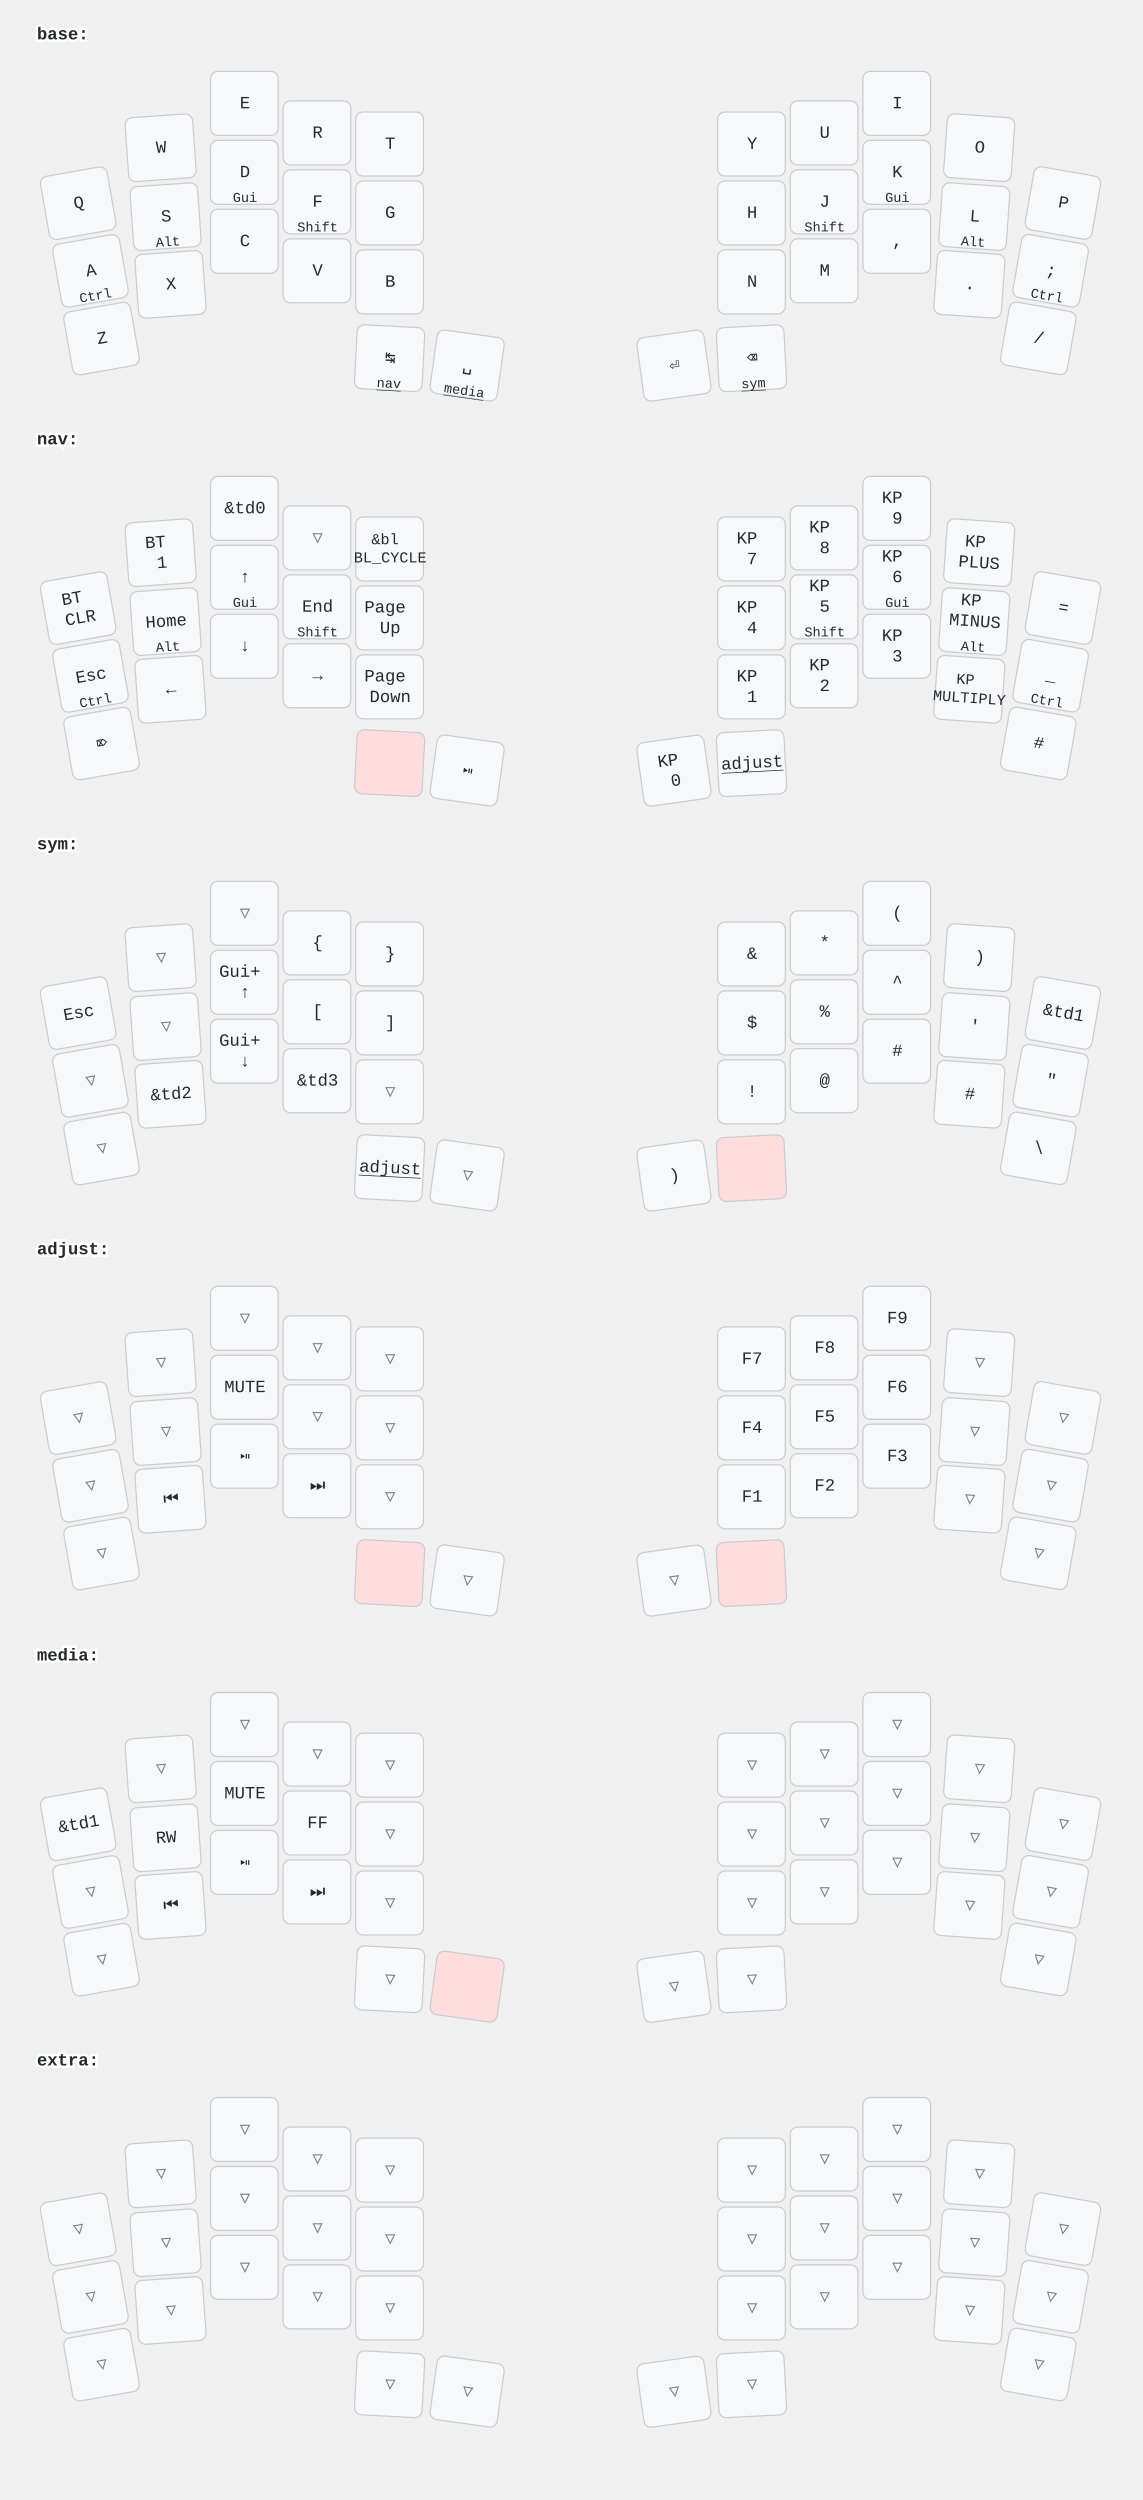
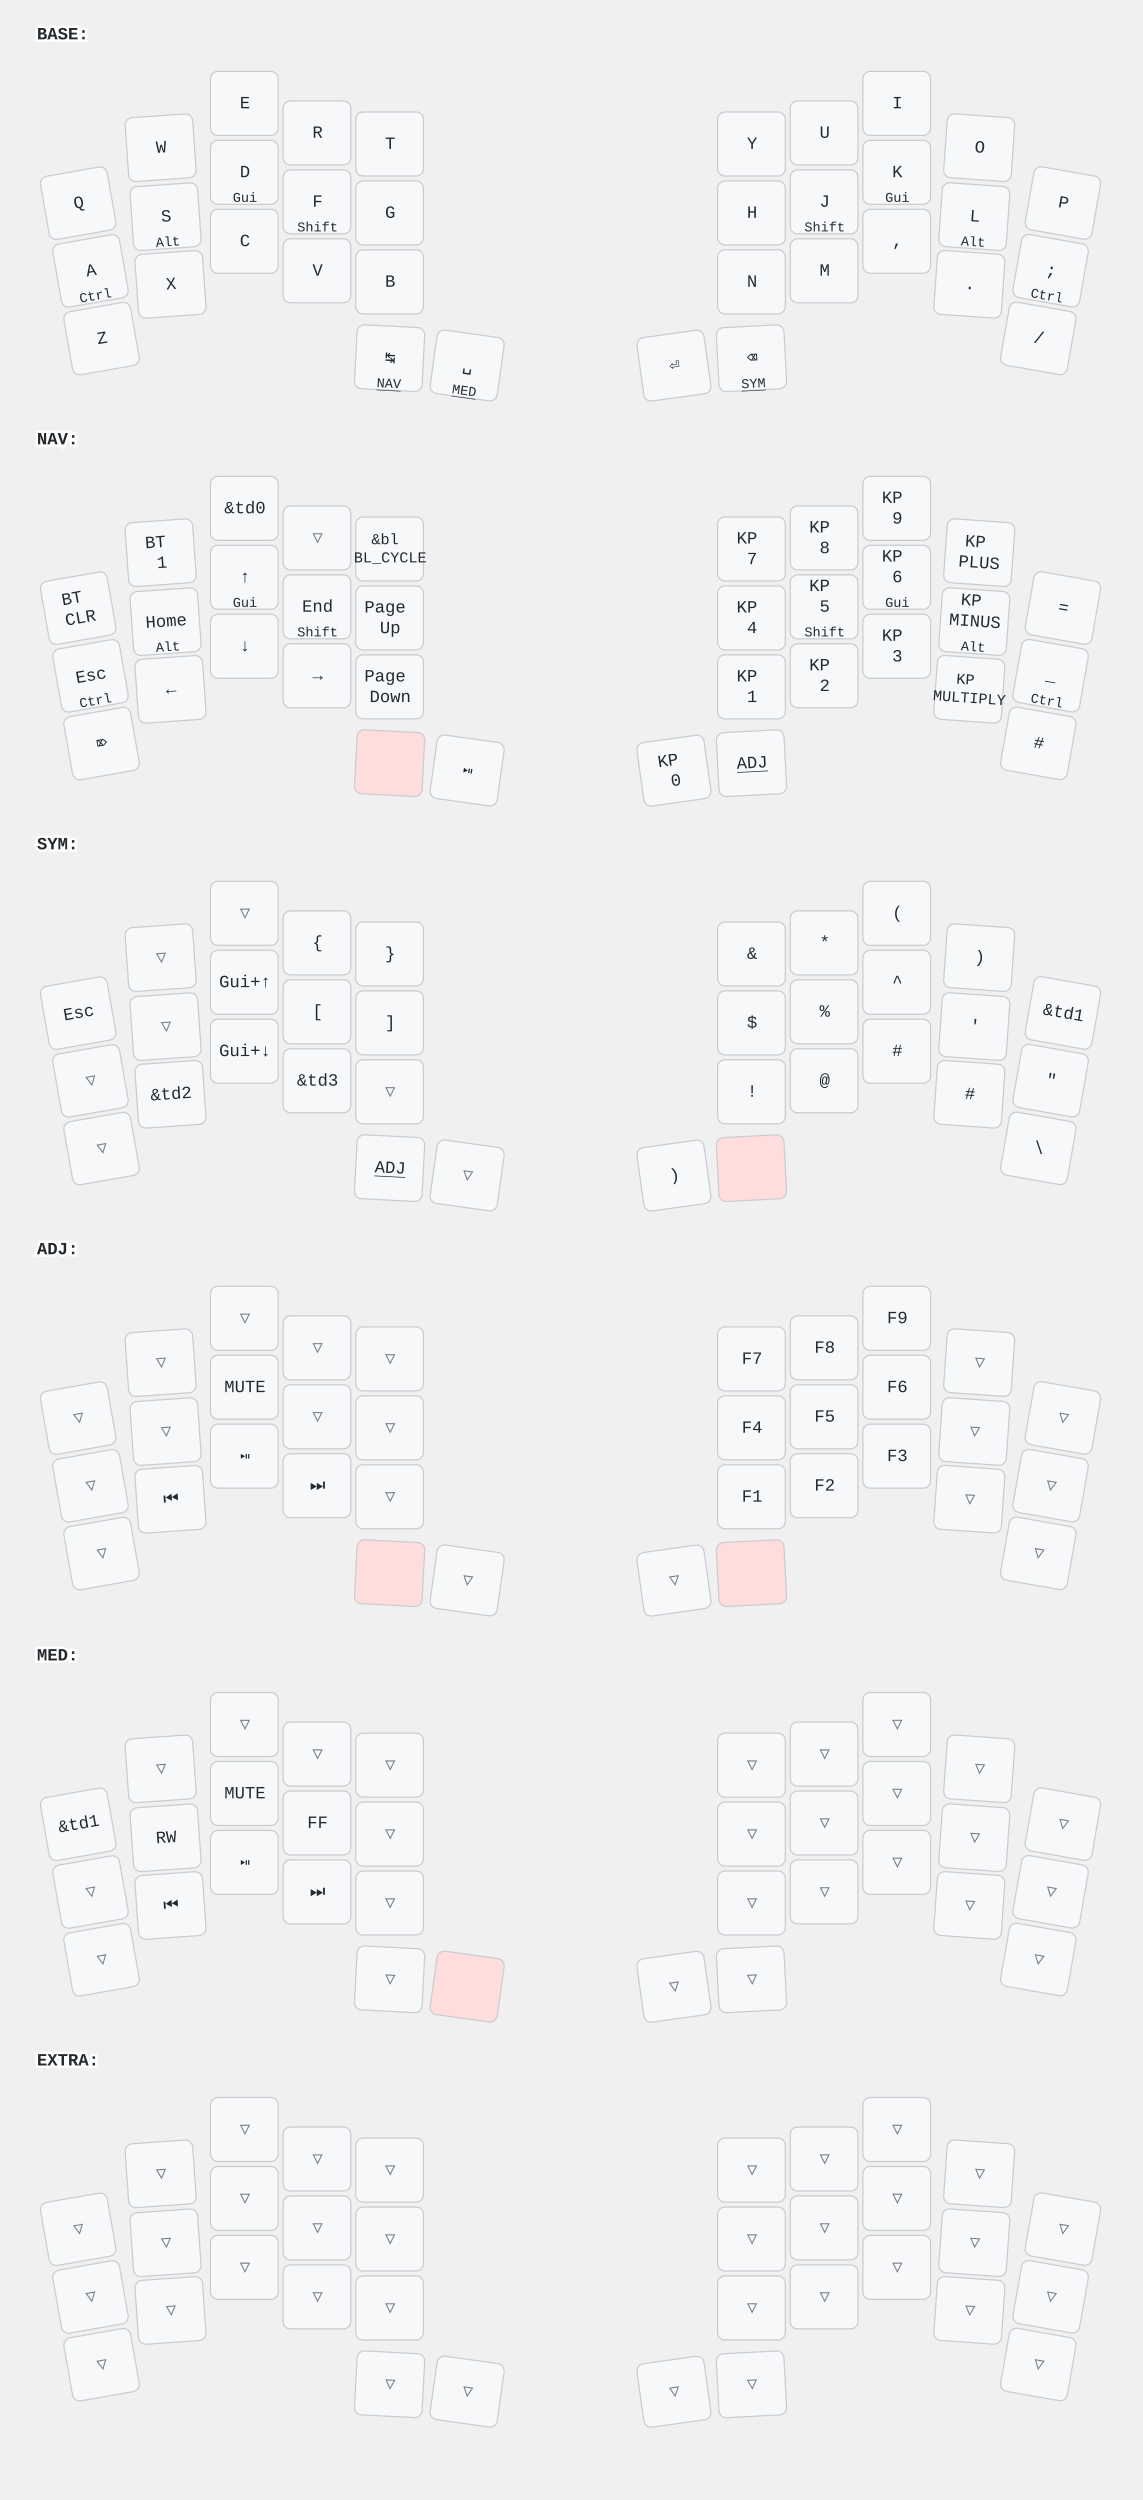
<svg xmlns="http://www.w3.org/2000/svg" width="928" height="2031" viewBox="0 0 928 2031" class="keymap">
  <style>/* inherit to force styles through use tags */
svg path {
    fill: inherit;
}

/* font and background color specifications */
svg.keymap {
    font-family: SFMono-Regular,Consolas,Liberation Mono,Menlo,monospace;
    font-size: 14px;
    font-kerning: normal;
    text-rendering: optimizeLegibility;
    fill: #24292e;
}

/* default key styling */
rect.key {
    fill: #f6f8fa;
}

rect.key, rect.combo {
    stroke: #c9cccf;
    stroke-width: 1;
}

/* default key side styling, only used is draw_key_sides is set */
rect.side {
    filter: brightness(90%);
}

/* color accent for combo boxes */
rect.combo, rect.combo-separate {
    fill: #cdf;
}

/* color accent for held keys */
rect.held, rect.combo.held {
    fill: #fdd;
}

/* color accent for ghost (optional) keys */
rect.ghost, rect.combo.ghost {
    stroke-dasharray: 4, 4;
    stroke-width: 2;
}

text {
    text-anchor: middle;
    dominant-baseline: middle;
}

/* styling for layer labels */
text.label {
    font-weight: bold;
    text-anchor: start;
    stroke: white;
    stroke-width: 4;
    paint-order: stroke;
}

/* styling for optional footer */
text.footer {
    text-anchor: end;
    dominant-baseline: auto;
    stroke: white;
    stroke-width: 4;
    paint-order: stroke;
}

- /* styling for combo tap, and key hold/shifted label text */
- text.combo, text.hold, text.shifted {
+ /* styling for combo tap, and key non-tap label text */
+ text.combo, text.hold, text.shifted, text.left, text.right {
    font-size: 11px;
}

text.hold {
    text-anchor: middle;
    dominant-baseline: auto;
}

text.shifted {
    text-anchor: middle;
    dominant-baseline: hanging;
}

+ text.left {
+     text-anchor: start;
+ }
+ 
+ text.right {
+     text-anchor: end;
+ }
+ 
text.layer-activator {
    text-decoration: underline;
}

/* styling for hold/shifted label text in combo box */
- text.combo.hold, text.combo.shifted {
+ text.combo.hold, text.combo.shifted, text.combo.left, text.combo.right {
    font-size: 8px;
}

/* lighter symbol for transparent keys */
text.trans {
    fill: #7b7e81;
}

/* styling for combo dendrons */
path.combo {
    stroke-width: 1;
    stroke: gray;
    fill: none;
}

/* Start Tabler Icons Cleanup */
/* cannot use height/width with glyphs */
.icon-tabler &gt; path {
    fill: inherit;
    stroke: inherit;
    stroke-width: 2;
}
/* hide tabler's default box */
.icon-tabler &gt; path[stroke="none"][fill="none"] {
    visibility: hidden;
}
/* End Tabler Icons Cleanup */
</style>
-   <g transform="translate(30, 0)" class="layer-base">
-     <text x="0" y="28" class="label" id="base">base:</text>
+   <g transform="translate(30, 0)" class="layer-BASE">
+     <text x="0" y="28" class="label" id="BASE">BASE:</text>
    <g transform="translate(0, 56)">
      <g transform="translate(34, 109) rotate(-10.0)" class="key keypos-0">
        <rect rx="6" ry="6" x="-28" y="-26" width="55" height="52" class="key" />
        <text x="0" y="0" class="key tap">Q</text>
      </g>
      <g transform="translate(101, 64) rotate(-4.0)" class="key keypos-1">
        <rect rx="6" ry="6" x="-28" y="-26" width="55" height="52" class="key" />
        <text x="0" y="0" class="key tap">W</text>
      </g>
      <g transform="translate(169, 28)" class="key keypos-2">
        <rect rx="6" ry="6" x="-28" y="-26" width="55" height="52" class="key" />
        <text x="0" y="0" class="key tap">E</text>
      </g>
      <g transform="translate(228, 52)" class="key keypos-3">
        <rect rx="6" ry="6" x="-28" y="-26" width="55" height="52" class="key" />
        <text x="0" y="0" class="key tap">R</text>
      </g>
      <g transform="translate(287, 61)" class="key keypos-4">
        <rect rx="6" ry="6" x="-28" y="-26" width="55" height="52" class="key" />
        <text x="0" y="0" class="key tap">T</text>
      </g>
      <g transform="translate(581, 61)" class="key keypos-5">
        <rect rx="6" ry="6" x="-28" y="-26" width="55" height="52" class="key" />
        <text x="0" y="0" class="key tap">Y</text>
      </g>
      <g transform="translate(640, 52)" class="key keypos-6">
        <rect rx="6" ry="6" x="-28" y="-26" width="55" height="52" class="key" />
        <text x="0" y="0" class="key tap">U</text>
      </g>
      <g transform="translate(699, 28)" class="key keypos-7">
        <rect rx="6" ry="6" x="-28" y="-26" width="55" height="52" class="key" />
        <text x="0" y="0" class="key tap">I</text>
      </g>
      <g transform="translate(766, 64) rotate(4.0)" class="key keypos-8">
        <rect rx="6" ry="6" x="-28" y="-26" width="55" height="52" class="key" />
        <text x="0" y="0" class="key tap">O</text>
      </g>
      <g transform="translate(834, 109) rotate(10.0)" class="key keypos-9">
        <rect rx="6" ry="6" x="-28" y="-26" width="55" height="52" class="key" />
        <text x="0" y="0" class="key tap">P</text>
      </g>
      <g transform="translate(44, 164) rotate(-10.0)" class="key keypos-10">
        <rect rx="6" ry="6" x="-28" y="-26" width="55" height="52" class="key" />
        <text x="0" y="0" class="key tap">A</text>
        <text x="0" y="24" class="key hold">Ctrl</text>
      </g>
      <g transform="translate(105, 120) rotate(-4.0)" class="key keypos-11">
        <rect rx="6" ry="6" x="-28" y="-26" width="55" height="52" class="key" />
        <text x="0" y="0" class="key tap">S</text>
        <text x="0" y="24" class="key hold">Alt</text>
      </g>
      <g transform="translate(169, 84)" class="key keypos-12">
        <rect rx="6" ry="6" x="-28" y="-26" width="55" height="52" class="key" />
        <text x="0" y="0" class="key tap">D</text>
        <text x="0" y="24" class="key hold">Gui</text>
      </g>
      <g transform="translate(228, 108)" class="key keypos-13">
        <rect rx="6" ry="6" x="-28" y="-26" width="55" height="52" class="key" />
        <text x="0" y="0" class="key tap">F</text>
        <text x="0" y="24" class="key hold">Shift</text>
      </g>
      <g transform="translate(287, 117)" class="key keypos-14">
        <rect rx="6" ry="6" x="-28" y="-26" width="55" height="52" class="key" />
        <text x="0" y="0" class="key tap">G</text>
      </g>
      <g transform="translate(581, 117)" class="key keypos-15">
        <rect rx="6" ry="6" x="-28" y="-26" width="55" height="52" class="key" />
        <text x="0" y="0" class="key tap">H</text>
      </g>
      <g transform="translate(640, 108)" class="key keypos-16">
        <rect rx="6" ry="6" x="-28" y="-26" width="55" height="52" class="key" />
        <text x="0" y="0" class="key tap">J</text>
        <text x="0" y="24" class="key hold">Shift</text>
      </g>
      <g transform="translate(699, 84)" class="key keypos-17">
        <rect rx="6" ry="6" x="-28" y="-26" width="55" height="52" class="key" />
        <text x="0" y="0" class="key tap">K</text>
        <text x="0" y="24" class="key hold">Gui</text>
      </g>
      <g transform="translate(762, 120) rotate(4.0)" class="key keypos-18">
        <rect rx="6" ry="6" x="-28" y="-26" width="55" height="52" class="key" />
        <text x="0" y="0" class="key tap">L</text>
        <text x="0" y="24" class="key hold">Alt</text>
      </g>
      <g transform="translate(824, 164) rotate(10.0)" class="key keypos-19">
        <rect rx="6" ry="6" x="-28" y="-26" width="55" height="52" class="key" />
        <text x="0" y="0" class="key tap">;</text>
        <text x="0" y="24" class="key hold">Ctrl</text>
      </g>
      <g transform="translate(53, 219) rotate(-10.0)" class="key keypos-20">
        <rect rx="6" ry="6" x="-28" y="-26" width="55" height="52" class="key" />
        <text x="0" y="0" class="key tap">Z</text>
      </g>
      <g transform="translate(109, 175) rotate(-4.0)" class="key keypos-21">
        <rect rx="6" ry="6" x="-28" y="-26" width="55" height="52" class="key" />
        <text x="0" y="0" class="key tap">X</text>
      </g>
      <g transform="translate(169, 140)" class="key keypos-22">
        <rect rx="6" ry="6" x="-28" y="-26" width="55" height="52" class="key" />
        <text x="0" y="0" class="key tap">C</text>
      </g>
      <g transform="translate(228, 164)" class="key keypos-23">
        <rect rx="6" ry="6" x="-28" y="-26" width="55" height="52" class="key" />
        <text x="0" y="0" class="key tap">V</text>
      </g>
      <g transform="translate(287, 173)" class="key keypos-24">
        <rect rx="6" ry="6" x="-28" y="-26" width="55" height="52" class="key" />
        <text x="0" y="0" class="key tap">B</text>
      </g>
      <g transform="translate(581, 173)" class="key keypos-25">
        <rect rx="6" ry="6" x="-28" y="-26" width="55" height="52" class="key" />
        <text x="0" y="0" class="key tap">N</text>
      </g>
      <g transform="translate(640, 164)" class="key keypos-26">
        <rect rx="6" ry="6" x="-28" y="-26" width="55" height="52" class="key" />
        <text x="0" y="0" class="key tap">M</text>
      </g>
      <g transform="translate(699, 140)" class="key keypos-27">
        <rect rx="6" ry="6" x="-28" y="-26" width="55" height="52" class="key" />
        <text x="0" y="0" class="key tap">,</text>
      </g>
      <g transform="translate(758, 175) rotate(4.0)" class="key keypos-28">
        <rect rx="6" ry="6" x="-28" y="-26" width="55" height="52" class="key" />
        <text x="0" y="0" class="key tap">.</text>
      </g>
      <g transform="translate(814, 219) rotate(10.0)" class="key keypos-29">
        <rect rx="6" ry="6" x="-28" y="-26" width="55" height="52" class="key" />
        <text x="0" y="0" class="key tap">/</text>
      </g>
      <g transform="translate(287, 235) rotate(3.0)" class="key keypos-30">
        <rect rx="6" ry="6" x="-28" y="-26" width="55" height="52" class="key" />
        <text x="0" y="0" class="key tap">↹</text>
-         <a href="#nav">
-           <text x="0" y="24" class="key hold layer-activator">nav</text>
+         <a href="#NAV">
+           <text x="0" y="24" class="key hold layer-activator">NAV</text>
        </a>
      </g>
      <g transform="translate(350, 241) rotate(8.0)" class="key keypos-31">
        <rect rx="6" ry="6" x="-28" y="-26" width="55" height="52" class="key" />
        <text x="0" y="0" class="key tap">␣</text>
-         <a href="#media">
-           <text x="0" y="24" class="key hold layer-activator">media</text>
+         <a href="#MED">
+           <text x="0" y="24" class="key hold layer-activator">MED</text>
        </a>
      </g>
      <g transform="translate(518, 241) rotate(-8.0)" class="key keypos-32">
        <rect rx="6" ry="6" x="-28" y="-26" width="55" height="52" class="key" />
        <text x="0" y="0" class="key tap">⏎</text>
      </g>
      <g transform="translate(581, 235) rotate(-3.0)" class="key keypos-33">
        <rect rx="6" ry="6" x="-28" y="-26" width="55" height="52" class="key" />
        <text x="0" y="0" class="key tap">⌫</text>
-         <a href="#sym">
-           <text x="0" y="24" class="key hold layer-activator">sym</text>
+         <a href="#SYM">
+           <text x="0" y="24" class="key hold layer-activator">SYM</text>
        </a>
      </g>
    </g>
  </g>
-   <g transform="translate(30, 329)" class="layer-nav">
-     <text x="0" y="28" class="label" id="nav">nav:</text>
+   <g transform="translate(30, 329)" class="layer-NAV">
+     <text x="0" y="28" class="label" id="NAV">NAV:</text>
    <g transform="translate(0, 56)">
      <g transform="translate(34, 109) rotate(-10.0)" class="key keypos-0">
        <rect rx="6" ry="6" x="-28" y="-26" width="55" height="52" class="key" />
        <text x="0" y="0" class="key tap">
          <tspan x="0" dy="-0.6em">BT</tspan>
          <tspan x="0" dy="1.2em">CLR</tspan>
        </text>
      </g>
      <g transform="translate(101, 64) rotate(-4.0)" class="key keypos-1">
        <rect rx="6" ry="6" x="-28" y="-26" width="55" height="52" class="key" />
        <text x="0" y="0" class="key tap">
          <tspan x="0" dy="-0.6em">BT</tspan>
          <tspan x="0" dy="1.2em">1</tspan>
        </text>
      </g>
      <g transform="translate(169, 28)" class="key keypos-2">
        <rect rx="6" ry="6" x="-28" y="-26" width="55" height="52" class="key" />
        <text x="0" y="0" class="key tap">&amp;td0</text>
      </g>
      <g transform="translate(228, 52)" class="key trans keypos-3">
        <rect rx="6" ry="6" x="-28" y="-26" width="55" height="52" class="key trans" />
        <text x="0" y="0" class="key trans tap">▽</text>
      </g>
      <g transform="translate(287, 61)" class="key keypos-4">
        <rect rx="6" ry="6" x="-28" y="-26" width="55" height="52" class="key" />
        <text x="0" y="0" class="key tap">
          <tspan x="0" dy="-0.6em" style="font-size: 88%">&amp;bl</tspan>
          <tspan x="0" dy="1.2em" style="font-size: 88%">BL_CYCLE</tspan>
        </text>
      </g>
      <g transform="translate(581, 61)" class="key keypos-5">
        <rect rx="6" ry="6" x="-28" y="-26" width="55" height="52" class="key" />
        <text x="0" y="0" class="key tap">
          <tspan x="0" dy="-0.6em">KP</tspan>
          <tspan x="0" dy="1.2em">7</tspan>
        </text>
      </g>
      <g transform="translate(640, 52)" class="key keypos-6">
        <rect rx="6" ry="6" x="-28" y="-26" width="55" height="52" class="key" />
        <text x="0" y="0" class="key tap">
          <tspan x="0" dy="-0.6em">KP</tspan>
          <tspan x="0" dy="1.2em">8</tspan>
        </text>
      </g>
      <g transform="translate(699, 28)" class="key keypos-7">
        <rect rx="6" ry="6" x="-28" y="-26" width="55" height="52" class="key" />
        <text x="0" y="0" class="key tap">
          <tspan x="0" dy="-0.6em">KP</tspan>
          <tspan x="0" dy="1.2em">9</tspan>
        </text>
      </g>
      <g transform="translate(766, 64) rotate(4.0)" class="key keypos-8">
        <rect rx="6" ry="6" x="-28" y="-26" width="55" height="52" class="key" />
        <text x="0" y="0" class="key tap">
          <tspan x="0" dy="-0.6em">KP</tspan>
          <tspan x="0" dy="1.2em">PLUS</tspan>
        </text>
      </g>
      <g transform="translate(834, 109) rotate(10.0)" class="key keypos-9">
        <rect rx="6" ry="6" x="-28" y="-26" width="55" height="52" class="key" />
        <text x="0" y="0" class="key tap">=</text>
      </g>
      <g transform="translate(44, 164) rotate(-10.0)" class="key keypos-10">
        <rect rx="6" ry="6" x="-28" y="-26" width="55" height="52" class="key" />
        <text x="0" y="0" class="key tap">Esc</text>
        <text x="0" y="24" class="key hold">Ctrl</text>
      </g>
      <g transform="translate(105, 120) rotate(-4.0)" class="key keypos-11">
        <rect rx="6" ry="6" x="-28" y="-26" width="55" height="52" class="key" />
        <text x="0" y="0" class="key tap">Home</text>
        <text x="0" y="24" class="key hold">Alt</text>
      </g>
      <g transform="translate(169, 84)" class="key keypos-12">
        <rect rx="6" ry="6" x="-28" y="-26" width="55" height="52" class="key" />
        <text x="0" y="0" class="key tap">↑</text>
        <text x="0" y="24" class="key hold">Gui</text>
      </g>
      <g transform="translate(228, 108)" class="key keypos-13">
        <rect rx="6" ry="6" x="-28" y="-26" width="55" height="52" class="key" />
        <text x="0" y="0" class="key tap">End</text>
        <text x="0" y="24" class="key hold">Shift</text>
      </g>
      <g transform="translate(287, 117)" class="key keypos-14">
        <rect rx="6" ry="6" x="-28" y="-26" width="55" height="52" class="key" />
        <text x="0" y="0" class="key tap">
          <tspan x="0" dy="-0.6em">Page</tspan>
          <tspan x="0" dy="1.2em">Up</tspan>
        </text>
      </g>
      <g transform="translate(581, 117)" class="key keypos-15">
        <rect rx="6" ry="6" x="-28" y="-26" width="55" height="52" class="key" />
        <text x="0" y="0" class="key tap">
          <tspan x="0" dy="-0.6em">KP</tspan>
          <tspan x="0" dy="1.2em">4</tspan>
        </text>
      </g>
      <g transform="translate(640, 108)" class="key keypos-16">
        <rect rx="6" ry="6" x="-28" y="-26" width="55" height="52" class="key" />
        <text x="0" y="0" class="key tap">
          <tspan x="0" dy="-1.2em">KP</tspan>
          <tspan x="0" dy="1.2em">5</tspan>
        </text>
        <text x="0" y="24" class="key hold">Shift</text>
      </g>
      <g transform="translate(699, 84)" class="key keypos-17">
        <rect rx="6" ry="6" x="-28" y="-26" width="55" height="52" class="key" />
        <text x="0" y="0" class="key tap">
          <tspan x="0" dy="-1.2em">KP</tspan>
          <tspan x="0" dy="1.2em">6</tspan>
        </text>
        <text x="0" y="24" class="key hold">Gui</text>
      </g>
      <g transform="translate(762, 120) rotate(4.0)" class="key keypos-18">
        <rect rx="6" ry="6" x="-28" y="-26" width="55" height="52" class="key" />
        <text x="0" y="0" class="key tap">
          <tspan x="0" dy="-1.2em">KP</tspan>
          <tspan x="0" dy="1.2em">MINUS</tspan>
        </text>
        <text x="0" y="24" class="key hold">Alt</text>
      </g>
      <g transform="translate(824, 164) rotate(10.0)" class="key keypos-19">
        <rect rx="6" ry="6" x="-28" y="-26" width="55" height="52" class="key" />
        <text x="0" y="0" class="key tap">_</text>
        <text x="0" y="24" class="key hold">Ctrl</text>
      </g>
      <g transform="translate(53, 219) rotate(-10.0)" class="key keypos-20">
        <rect rx="6" ry="6" x="-28" y="-26" width="55" height="52" class="key" />
        <text x="0" y="0" class="key tap">⌦</text>
      </g>
      <g transform="translate(109, 175) rotate(-4.0)" class="key keypos-21">
        <rect rx="6" ry="6" x="-28" y="-26" width="55" height="52" class="key" />
        <text x="0" y="0" class="key tap">←</text>
      </g>
      <g transform="translate(169, 140)" class="key keypos-22">
        <rect rx="6" ry="6" x="-28" y="-26" width="55" height="52" class="key" />
        <text x="0" y="0" class="key tap">↓</text>
      </g>
      <g transform="translate(228, 164)" class="key keypos-23">
        <rect rx="6" ry="6" x="-28" y="-26" width="55" height="52" class="key" />
        <text x="0" y="0" class="key tap">→</text>
      </g>
      <g transform="translate(287, 173)" class="key keypos-24">
        <rect rx="6" ry="6" x="-28" y="-26" width="55" height="52" class="key" />
        <text x="0" y="0" class="key tap">
          <tspan x="0" dy="-0.6em">Page</tspan>
          <tspan x="0" dy="1.2em">Down</tspan>
        </text>
      </g>
      <g transform="translate(581, 173)" class="key keypos-25">
        <rect rx="6" ry="6" x="-28" y="-26" width="55" height="52" class="key" />
        <text x="0" y="0" class="key tap">
          <tspan x="0" dy="-0.6em">KP</tspan>
          <tspan x="0" dy="1.2em">1</tspan>
        </text>
      </g>
      <g transform="translate(640, 164)" class="key keypos-26">
        <rect rx="6" ry="6" x="-28" y="-26" width="55" height="52" class="key" />
        <text x="0" y="0" class="key tap">
          <tspan x="0" dy="-0.6em">KP</tspan>
          <tspan x="0" dy="1.2em">2</tspan>
        </text>
      </g>
      <g transform="translate(699, 140)" class="key keypos-27">
        <rect rx="6" ry="6" x="-28" y="-26" width="55" height="52" class="key" />
        <text x="0" y="0" class="key tap">
          <tspan x="0" dy="-0.6em">KP</tspan>
          <tspan x="0" dy="1.2em">3</tspan>
        </text>
      </g>
      <g transform="translate(758, 175) rotate(4.0)" class="key keypos-28">
        <rect rx="6" ry="6" x="-28" y="-26" width="55" height="52" class="key" />
        <text x="0" y="0" class="key tap">
          <tspan x="0" dy="-0.6em" style="font-size: 88%">KP</tspan>
          <tspan x="0" dy="1.2em" style="font-size: 88%">MULTIPLY</tspan>
        </text>
      </g>
      <g transform="translate(814, 219) rotate(10.0)" class="key keypos-29">
        <rect rx="6" ry="6" x="-28" y="-26" width="55" height="52" class="key" />
        <text x="0" y="0" class="key tap">#</text>
      </g>
      <g transform="translate(287, 235) rotate(3.0)" class="key held keypos-30">
        <rect rx="6" ry="6" x="-28" y="-26" width="55" height="52" class="key held" />
      </g>
      <g transform="translate(350, 241) rotate(8.0)" class="key keypos-31">
        <rect rx="6" ry="6" x="-28" y="-26" width="55" height="52" class="key" />
        <text x="0" y="0" class="key tap">⏯</text>
      </g>
      <g transform="translate(518, 241) rotate(-8.0)" class="key keypos-32">
        <rect rx="6" ry="6" x="-28" y="-26" width="55" height="52" class="key" />
        <text x="0" y="0" class="key tap">
          <tspan x="0" dy="-0.6em">KP</tspan>
          <tspan x="0" dy="1.2em">0</tspan>
        </text>
      </g>
      <g transform="translate(581, 235) rotate(-3.0)" class="key keypos-33">
        <rect rx="6" ry="6" x="-28" y="-26" width="55" height="52" class="key" />
-         <a href="#adjust">
-           <text x="0" y="0" class="key tap layer-activator">adjust</text>
+         <a href="#ADJ">
+           <text x="0" y="0" class="key tap layer-activator">ADJ</text>
        </a>
      </g>
    </g>
  </g>
-   <g transform="translate(30, 658)" class="layer-sym">
-     <text x="0" y="28" class="label" id="sym">sym:</text>
+   <g transform="translate(30, 658)" class="layer-SYM">
+     <text x="0" y="28" class="label" id="SYM">SYM:</text>
    <g transform="translate(0, 56)">
      <g transform="translate(34, 109) rotate(-10.0)" class="key keypos-0">
        <rect rx="6" ry="6" x="-28" y="-26" width="55" height="52" class="key" />
        <text x="0" y="0" class="key tap">Esc</text>
      </g>
      <g transform="translate(101, 64) rotate(-4.0)" class="key trans keypos-1">
        <rect rx="6" ry="6" x="-28" y="-26" width="55" height="52" class="key trans" />
        <text x="0" y="0" class="key trans tap">▽</text>
      </g>
      <g transform="translate(169, 28)" class="key trans keypos-2">
        <rect rx="6" ry="6" x="-28" y="-26" width="55" height="52" class="key trans" />
        <text x="0" y="0" class="key trans tap">▽</text>
      </g>
      <g transform="translate(228, 52)" class="key keypos-3">
        <rect rx="6" ry="6" x="-28" y="-26" width="55" height="52" class="key" />
        <text x="0" y="0" class="key tap">{</text>
      </g>
      <g transform="translate(287, 61)" class="key keypos-4">
        <rect rx="6" ry="6" x="-28" y="-26" width="55" height="52" class="key" />
        <text x="0" y="0" class="key tap">}</text>
      </g>
      <g transform="translate(581, 61)" class="key keypos-5">
        <rect rx="6" ry="6" x="-28" y="-26" width="55" height="52" class="key" />
        <text x="0" y="0" class="key tap">&amp;</text>
      </g>
      <g transform="translate(640, 52)" class="key keypos-6">
        <rect rx="6" ry="6" x="-28" y="-26" width="55" height="52" class="key" />
        <text x="0" y="0" class="key tap">*</text>
      </g>
      <g transform="translate(699, 28)" class="key keypos-7">
        <rect rx="6" ry="6" x="-28" y="-26" width="55" height="52" class="key" />
        <text x="0" y="0" class="key tap">(</text>
      </g>
      <g transform="translate(766, 64) rotate(4.0)" class="key keypos-8">
        <rect rx="6" ry="6" x="-28" y="-26" width="55" height="52" class="key" />
        <text x="0" y="0" class="key tap">)</text>
      </g>
      <g transform="translate(834, 109) rotate(10.0)" class="key keypos-9">
        <rect rx="6" ry="6" x="-28" y="-26" width="55" height="52" class="key" />
        <text x="0" y="0" class="key tap">&amp;td1</text>
      </g>
      <g transform="translate(44, 164) rotate(-10.0)" class="key trans keypos-10">
        <rect rx="6" ry="6" x="-28" y="-26" width="55" height="52" class="key trans" />
        <text x="0" y="0" class="key trans tap">▽</text>
      </g>
      <g transform="translate(105, 120) rotate(-4.0)" class="key trans keypos-11">
        <rect rx="6" ry="6" x="-28" y="-26" width="55" height="52" class="key trans" />
        <text x="0" y="0" class="key trans tap">▽</text>
      </g>
      <g transform="translate(169, 84)" class="key keypos-12">
        <rect rx="6" ry="6" x="-28" y="-26" width="55" height="52" class="key" />
-         <text x="0" y="0" class="key tap">
-           <tspan x="0" dy="-0.6em">Gui+</tspan>
-           <tspan x="0" dy="1.2em">↑</tspan>
-         </text>
+         <text x="0" y="0" class="key tap">Gui+↑</text>
      </g>
      <g transform="translate(228, 108)" class="key keypos-13">
        <rect rx="6" ry="6" x="-28" y="-26" width="55" height="52" class="key" />
        <text x="0" y="0" class="key tap">[</text>
      </g>
      <g transform="translate(287, 117)" class="key keypos-14">
        <rect rx="6" ry="6" x="-28" y="-26" width="55" height="52" class="key" />
        <text x="0" y="0" class="key tap">]</text>
      </g>
      <g transform="translate(581, 117)" class="key keypos-15">
        <rect rx="6" ry="6" x="-28" y="-26" width="55" height="52" class="key" />
        <text x="0" y="0" class="key tap">$</text>
      </g>
      <g transform="translate(640, 108)" class="key keypos-16">
        <rect rx="6" ry="6" x="-28" y="-26" width="55" height="52" class="key" />
        <text x="0" y="0" class="key tap">%</text>
      </g>
      <g transform="translate(699, 84)" class="key keypos-17">
        <rect rx="6" ry="6" x="-28" y="-26" width="55" height="52" class="key" />
        <text x="0" y="0" class="key tap">^</text>
      </g>
      <g transform="translate(762, 120) rotate(4.0)" class="key keypos-18">
        <rect rx="6" ry="6" x="-28" y="-26" width="55" height="52" class="key" />
        <text x="0" y="0" class="key tap">'</text>
      </g>
      <g transform="translate(824, 164) rotate(10.0)" class="key keypos-19">
        <rect rx="6" ry="6" x="-28" y="-26" width="55" height="52" class="key" />
        <text x="0" y="0" class="key tap">"</text>
      </g>
      <g transform="translate(53, 219) rotate(-10.0)" class="key trans keypos-20">
        <rect rx="6" ry="6" x="-28" y="-26" width="55" height="52" class="key trans" />
        <text x="0" y="0" class="key trans tap">▽</text>
      </g>
      <g transform="translate(109, 175) rotate(-4.0)" class="key keypos-21">
        <rect rx="6" ry="6" x="-28" y="-26" width="55" height="52" class="key" />
        <text x="0" y="0" class="key tap">&amp;td2</text>
      </g>
      <g transform="translate(169, 140)" class="key keypos-22">
        <rect rx="6" ry="6" x="-28" y="-26" width="55" height="52" class="key" />
-         <text x="0" y="0" class="key tap">
-           <tspan x="0" dy="-0.6em">Gui+</tspan>
-           <tspan x="0" dy="1.2em">↓</tspan>
-         </text>
+         <text x="0" y="0" class="key tap">Gui+↓</text>
      </g>
      <g transform="translate(228, 164)" class="key keypos-23">
        <rect rx="6" ry="6" x="-28" y="-26" width="55" height="52" class="key" />
        <text x="0" y="0" class="key tap">&amp;td3</text>
      </g>
      <g transform="translate(287, 173)" class="key trans keypos-24">
        <rect rx="6" ry="6" x="-28" y="-26" width="55" height="52" class="key trans" />
        <text x="0" y="0" class="key trans tap">▽</text>
      </g>
      <g transform="translate(581, 173)" class="key keypos-25">
        <rect rx="6" ry="6" x="-28" y="-26" width="55" height="52" class="key" />
        <text x="0" y="0" class="key tap">!</text>
      </g>
      <g transform="translate(640, 164)" class="key keypos-26">
        <rect rx="6" ry="6" x="-28" y="-26" width="55" height="52" class="key" />
        <text x="0" y="0" class="key tap">@</text>
      </g>
      <g transform="translate(699, 140)" class="key keypos-27">
        <rect rx="6" ry="6" x="-28" y="-26" width="55" height="52" class="key" />
        <text x="0" y="0" class="key tap">#</text>
      </g>
      <g transform="translate(758, 175) rotate(4.0)" class="key keypos-28">
        <rect rx="6" ry="6" x="-28" y="-26" width="55" height="52" class="key" />
        <text x="0" y="0" class="key tap">#</text>
      </g>
      <g transform="translate(814, 219) rotate(10.0)" class="key keypos-29">
        <rect rx="6" ry="6" x="-28" y="-26" width="55" height="52" class="key" />
        <text x="0" y="0" class="key tap">\</text>
      </g>
      <g transform="translate(287, 235) rotate(3.0)" class="key keypos-30">
        <rect rx="6" ry="6" x="-28" y="-26" width="55" height="52" class="key" />
-         <a href="#adjust">
-           <text x="0" y="0" class="key tap layer-activator">adjust</text>
+         <a href="#ADJ">
+           <text x="0" y="0" class="key tap layer-activator">ADJ</text>
        </a>
      </g>
      <g transform="translate(350, 241) rotate(8.0)" class="key trans keypos-31">
        <rect rx="6" ry="6" x="-28" y="-26" width="55" height="52" class="key trans" />
        <text x="0" y="0" class="key trans tap">▽</text>
      </g>
      <g transform="translate(518, 241) rotate(-8.0)" class="key keypos-32">
        <rect rx="6" ry="6" x="-28" y="-26" width="55" height="52" class="key" />
        <text x="0" y="0" class="key tap">)</text>
      </g>
      <g transform="translate(581, 235) rotate(-3.0)" class="key held keypos-33">
        <rect rx="6" ry="6" x="-28" y="-26" width="55" height="52" class="key held" />
      </g>
    </g>
  </g>
-   <g transform="translate(30, 987)" class="layer-adjust">
-     <text x="0" y="28" class="label" id="adjust">adjust:</text>
+   <g transform="translate(30, 987)" class="layer-ADJ">
+     <text x="0" y="28" class="label" id="ADJ">ADJ:</text>
    <g transform="translate(0, 56)">
      <g transform="translate(34, 109) rotate(-10.0)" class="key trans keypos-0">
        <rect rx="6" ry="6" x="-28" y="-26" width="55" height="52" class="key trans" />
        <text x="0" y="0" class="key trans tap">▽</text>
      </g>
      <g transform="translate(101, 64) rotate(-4.0)" class="key trans keypos-1">
        <rect rx="6" ry="6" x="-28" y="-26" width="55" height="52" class="key trans" />
        <text x="0" y="0" class="key trans tap">▽</text>
      </g>
      <g transform="translate(169, 28)" class="key trans keypos-2">
        <rect rx="6" ry="6" x="-28" y="-26" width="55" height="52" class="key trans" />
        <text x="0" y="0" class="key trans tap">▽</text>
      </g>
      <g transform="translate(228, 52)" class="key trans keypos-3">
        <rect rx="6" ry="6" x="-28" y="-26" width="55" height="52" class="key trans" />
        <text x="0" y="0" class="key trans tap">▽</text>
      </g>
      <g transform="translate(287, 61)" class="key trans keypos-4">
        <rect rx="6" ry="6" x="-28" y="-26" width="55" height="52" class="key trans" />
        <text x="0" y="0" class="key trans tap">▽</text>
      </g>
      <g transform="translate(581, 61)" class="key keypos-5">
        <rect rx="6" ry="6" x="-28" y="-26" width="55" height="52" class="key" />
        <text x="0" y="0" class="key tap">F7</text>
      </g>
      <g transform="translate(640, 52)" class="key keypos-6">
        <rect rx="6" ry="6" x="-28" y="-26" width="55" height="52" class="key" />
        <text x="0" y="0" class="key tap">F8</text>
      </g>
      <g transform="translate(699, 28)" class="key keypos-7">
        <rect rx="6" ry="6" x="-28" y="-26" width="55" height="52" class="key" />
        <text x="0" y="0" class="key tap">F9</text>
      </g>
      <g transform="translate(766, 64) rotate(4.0)" class="key trans keypos-8">
        <rect rx="6" ry="6" x="-28" y="-26" width="55" height="52" class="key trans" />
        <text x="0" y="0" class="key trans tap">▽</text>
      </g>
      <g transform="translate(834, 109) rotate(10.0)" class="key trans keypos-9">
        <rect rx="6" ry="6" x="-28" y="-26" width="55" height="52" class="key trans" />
        <text x="0" y="0" class="key trans tap">▽</text>
      </g>
      <g transform="translate(44, 164) rotate(-10.0)" class="key trans keypos-10">
        <rect rx="6" ry="6" x="-28" y="-26" width="55" height="52" class="key trans" />
        <text x="0" y="0" class="key trans tap">▽</text>
      </g>
      <g transform="translate(105, 120) rotate(-4.0)" class="key trans keypos-11">
        <rect rx="6" ry="6" x="-28" y="-26" width="55" height="52" class="key trans" />
        <text x="0" y="0" class="key trans tap">▽</text>
      </g>
      <g transform="translate(169, 84)" class="key keypos-12">
        <rect rx="6" ry="6" x="-28" y="-26" width="55" height="52" class="key" />
        <text x="0" y="0" class="key tap">MUTE</text>
      </g>
      <g transform="translate(228, 108)" class="key trans keypos-13">
        <rect rx="6" ry="6" x="-28" y="-26" width="55" height="52" class="key trans" />
        <text x="0" y="0" class="key trans tap">▽</text>
      </g>
      <g transform="translate(287, 117)" class="key trans keypos-14">
        <rect rx="6" ry="6" x="-28" y="-26" width="55" height="52" class="key trans" />
        <text x="0" y="0" class="key trans tap">▽</text>
      </g>
      <g transform="translate(581, 117)" class="key keypos-15">
        <rect rx="6" ry="6" x="-28" y="-26" width="55" height="52" class="key" />
        <text x="0" y="0" class="key tap">F4</text>
      </g>
      <g transform="translate(640, 108)" class="key keypos-16">
        <rect rx="6" ry="6" x="-28" y="-26" width="55" height="52" class="key" />
        <text x="0" y="0" class="key tap">F5</text>
      </g>
      <g transform="translate(699, 84)" class="key keypos-17">
        <rect rx="6" ry="6" x="-28" y="-26" width="55" height="52" class="key" />
        <text x="0" y="0" class="key tap">F6</text>
      </g>
      <g transform="translate(762, 120) rotate(4.0)" class="key trans keypos-18">
        <rect rx="6" ry="6" x="-28" y="-26" width="55" height="52" class="key trans" />
        <text x="0" y="0" class="key trans tap">▽</text>
      </g>
      <g transform="translate(824, 164) rotate(10.0)" class="key trans keypos-19">
        <rect rx="6" ry="6" x="-28" y="-26" width="55" height="52" class="key trans" />
        <text x="0" y="0" class="key trans tap">▽</text>
      </g>
      <g transform="translate(53, 219) rotate(-10.0)" class="key trans keypos-20">
        <rect rx="6" ry="6" x="-28" y="-26" width="55" height="52" class="key trans" />
        <text x="0" y="0" class="key trans tap">▽</text>
      </g>
      <g transform="translate(109, 175) rotate(-4.0)" class="key keypos-21">
        <rect rx="6" ry="6" x="-28" y="-26" width="55" height="52" class="key" />
        <text x="0" y="0" class="key tap">⏮️</text>
      </g>
      <g transform="translate(169, 140)" class="key keypos-22">
        <rect rx="6" ry="6" x="-28" y="-26" width="55" height="52" class="key" />
        <text x="0" y="0" class="key tap">⏯</text>
      </g>
      <g transform="translate(228, 164)" class="key keypos-23">
        <rect rx="6" ry="6" x="-28" y="-26" width="55" height="52" class="key" />
        <text x="0" y="0" class="key tap">⏭️</text>
      </g>
      <g transform="translate(287, 173)" class="key trans keypos-24">
        <rect rx="6" ry="6" x="-28" y="-26" width="55" height="52" class="key trans" />
        <text x="0" y="0" class="key trans tap">▽</text>
      </g>
      <g transform="translate(581, 173)" class="key keypos-25">
        <rect rx="6" ry="6" x="-28" y="-26" width="55" height="52" class="key" />
        <text x="0" y="0" class="key tap">F1</text>
      </g>
      <g transform="translate(640, 164)" class="key keypos-26">
        <rect rx="6" ry="6" x="-28" y="-26" width="55" height="52" class="key" />
        <text x="0" y="0" class="key tap">F2</text>
      </g>
      <g transform="translate(699, 140)" class="key keypos-27">
        <rect rx="6" ry="6" x="-28" y="-26" width="55" height="52" class="key" />
        <text x="0" y="0" class="key tap">F3</text>
      </g>
      <g transform="translate(758, 175) rotate(4.0)" class="key trans keypos-28">
        <rect rx="6" ry="6" x="-28" y="-26" width="55" height="52" class="key trans" />
        <text x="0" y="0" class="key trans tap">▽</text>
      </g>
      <g transform="translate(814, 219) rotate(10.0)" class="key trans keypos-29">
        <rect rx="6" ry="6" x="-28" y="-26" width="55" height="52" class="key trans" />
        <text x="0" y="0" class="key trans tap">▽</text>
      </g>
      <g transform="translate(287, 235) rotate(3.0)" class="key held keypos-30">
        <rect rx="6" ry="6" x="-28" y="-26" width="55" height="52" class="key held" />
      </g>
      <g transform="translate(350, 241) rotate(8.0)" class="key trans keypos-31">
        <rect rx="6" ry="6" x="-28" y="-26" width="55" height="52" class="key trans" />
        <text x="0" y="0" class="key trans tap">▽</text>
      </g>
      <g transform="translate(518, 241) rotate(-8.0)" class="key trans keypos-32">
        <rect rx="6" ry="6" x="-28" y="-26" width="55" height="52" class="key trans" />
        <text x="0" y="0" class="key trans tap">▽</text>
      </g>
      <g transform="translate(581, 235) rotate(-3.0)" class="key held keypos-33">
        <rect rx="6" ry="6" x="-28" y="-26" width="55" height="52" class="key held" />
      </g>
    </g>
  </g>
-   <g transform="translate(30, 1317)" class="layer-media">
-     <text x="0" y="28" class="label" id="media">media:</text>
+   <g transform="translate(30, 1317)" class="layer-MED">
+     <text x="0" y="28" class="label" id="MED">MED:</text>
    <g transform="translate(0, 56)">
      <g transform="translate(34, 109) rotate(-10.0)" class="key keypos-0">
        <rect rx="6" ry="6" x="-28" y="-26" width="55" height="52" class="key" />
        <text x="0" y="0" class="key tap">&amp;td1</text>
      </g>
      <g transform="translate(101, 64) rotate(-4.0)" class="key trans keypos-1">
        <rect rx="6" ry="6" x="-28" y="-26" width="55" height="52" class="key trans" />
        <text x="0" y="0" class="key trans tap">▽</text>
      </g>
      <g transform="translate(169, 28)" class="key trans keypos-2">
        <rect rx="6" ry="6" x="-28" y="-26" width="55" height="52" class="key trans" />
        <text x="0" y="0" class="key trans tap">▽</text>
      </g>
      <g transform="translate(228, 52)" class="key trans keypos-3">
        <rect rx="6" ry="6" x="-28" y="-26" width="55" height="52" class="key trans" />
        <text x="0" y="0" class="key trans tap">▽</text>
      </g>
      <g transform="translate(287, 61)" class="key trans keypos-4">
        <rect rx="6" ry="6" x="-28" y="-26" width="55" height="52" class="key trans" />
        <text x="0" y="0" class="key trans tap">▽</text>
      </g>
      <g transform="translate(581, 61)" class="key trans keypos-5">
        <rect rx="6" ry="6" x="-28" y="-26" width="55" height="52" class="key trans" />
        <text x="0" y="0" class="key trans tap">▽</text>
      </g>
      <g transform="translate(640, 52)" class="key trans keypos-6">
        <rect rx="6" ry="6" x="-28" y="-26" width="55" height="52" class="key trans" />
        <text x="0" y="0" class="key trans tap">▽</text>
      </g>
      <g transform="translate(699, 28)" class="key trans keypos-7">
        <rect rx="6" ry="6" x="-28" y="-26" width="55" height="52" class="key trans" />
        <text x="0" y="0" class="key trans tap">▽</text>
      </g>
      <g transform="translate(766, 64) rotate(4.0)" class="key trans keypos-8">
        <rect rx="6" ry="6" x="-28" y="-26" width="55" height="52" class="key trans" />
        <text x="0" y="0" class="key trans tap">▽</text>
      </g>
      <g transform="translate(834, 109) rotate(10.0)" class="key trans keypos-9">
        <rect rx="6" ry="6" x="-28" y="-26" width="55" height="52" class="key trans" />
        <text x="0" y="0" class="key trans tap">▽</text>
      </g>
      <g transform="translate(44, 164) rotate(-10.0)" class="key trans keypos-10">
        <rect rx="6" ry="6" x="-28" y="-26" width="55" height="52" class="key trans" />
        <text x="0" y="0" class="key trans tap">▽</text>
      </g>
      <g transform="translate(105, 120) rotate(-4.0)" class="key keypos-11">
        <rect rx="6" ry="6" x="-28" y="-26" width="55" height="52" class="key" />
        <text x="0" y="0" class="key tap">RW</text>
      </g>
      <g transform="translate(169, 84)" class="key keypos-12">
        <rect rx="6" ry="6" x="-28" y="-26" width="55" height="52" class="key" />
        <text x="0" y="0" class="key tap">MUTE</text>
      </g>
      <g transform="translate(228, 108)" class="key keypos-13">
        <rect rx="6" ry="6" x="-28" y="-26" width="55" height="52" class="key" />
        <text x="0" y="0" class="key tap">FF</text>
      </g>
      <g transform="translate(287, 117)" class="key trans keypos-14">
        <rect rx="6" ry="6" x="-28" y="-26" width="55" height="52" class="key trans" />
        <text x="0" y="0" class="key trans tap">▽</text>
      </g>
      <g transform="translate(581, 117)" class="key trans keypos-15">
        <rect rx="6" ry="6" x="-28" y="-26" width="55" height="52" class="key trans" />
        <text x="0" y="0" class="key trans tap">▽</text>
      </g>
      <g transform="translate(640, 108)" class="key trans keypos-16">
        <rect rx="6" ry="6" x="-28" y="-26" width="55" height="52" class="key trans" />
        <text x="0" y="0" class="key trans tap">▽</text>
      </g>
      <g transform="translate(699, 84)" class="key trans keypos-17">
        <rect rx="6" ry="6" x="-28" y="-26" width="55" height="52" class="key trans" />
        <text x="0" y="0" class="key trans tap">▽</text>
      </g>
      <g transform="translate(762, 120) rotate(4.0)" class="key trans keypos-18">
        <rect rx="6" ry="6" x="-28" y="-26" width="55" height="52" class="key trans" />
        <text x="0" y="0" class="key trans tap">▽</text>
      </g>
      <g transform="translate(824, 164) rotate(10.0)" class="key trans keypos-19">
        <rect rx="6" ry="6" x="-28" y="-26" width="55" height="52" class="key trans" />
        <text x="0" y="0" class="key trans tap">▽</text>
      </g>
      <g transform="translate(53, 219) rotate(-10.0)" class="key trans keypos-20">
        <rect rx="6" ry="6" x="-28" y="-26" width="55" height="52" class="key trans" />
        <text x="0" y="0" class="key trans tap">▽</text>
      </g>
      <g transform="translate(109, 175) rotate(-4.0)" class="key keypos-21">
        <rect rx="6" ry="6" x="-28" y="-26" width="55" height="52" class="key" />
        <text x="0" y="0" class="key tap">⏮️</text>
      </g>
      <g transform="translate(169, 140)" class="key keypos-22">
        <rect rx="6" ry="6" x="-28" y="-26" width="55" height="52" class="key" />
        <text x="0" y="0" class="key tap">⏯</text>
      </g>
      <g transform="translate(228, 164)" class="key keypos-23">
        <rect rx="6" ry="6" x="-28" y="-26" width="55" height="52" class="key" />
        <text x="0" y="0" class="key tap">⏭️</text>
      </g>
      <g transform="translate(287, 173)" class="key trans keypos-24">
        <rect rx="6" ry="6" x="-28" y="-26" width="55" height="52" class="key trans" />
        <text x="0" y="0" class="key trans tap">▽</text>
      </g>
      <g transform="translate(581, 173)" class="key trans keypos-25">
        <rect rx="6" ry="6" x="-28" y="-26" width="55" height="52" class="key trans" />
        <text x="0" y="0" class="key trans tap">▽</text>
      </g>
      <g transform="translate(640, 164)" class="key trans keypos-26">
        <rect rx="6" ry="6" x="-28" y="-26" width="55" height="52" class="key trans" />
        <text x="0" y="0" class="key trans tap">▽</text>
      </g>
      <g transform="translate(699, 140)" class="key trans keypos-27">
        <rect rx="6" ry="6" x="-28" y="-26" width="55" height="52" class="key trans" />
        <text x="0" y="0" class="key trans tap">▽</text>
      </g>
      <g transform="translate(758, 175) rotate(4.0)" class="key trans keypos-28">
        <rect rx="6" ry="6" x="-28" y="-26" width="55" height="52" class="key trans" />
        <text x="0" y="0" class="key trans tap">▽</text>
      </g>
      <g transform="translate(814, 219) rotate(10.0)" class="key trans keypos-29">
        <rect rx="6" ry="6" x="-28" y="-26" width="55" height="52" class="key trans" />
        <text x="0" y="0" class="key trans tap">▽</text>
      </g>
      <g transform="translate(287, 235) rotate(3.0)" class="key trans keypos-30">
        <rect rx="6" ry="6" x="-28" y="-26" width="55" height="52" class="key trans" />
        <text x="0" y="0" class="key trans tap">▽</text>
      </g>
      <g transform="translate(350, 241) rotate(8.0)" class="key held keypos-31">
        <rect rx="6" ry="6" x="-28" y="-26" width="55" height="52" class="key held" />
      </g>
      <g transform="translate(518, 241) rotate(-8.0)" class="key trans keypos-32">
        <rect rx="6" ry="6" x="-28" y="-26" width="55" height="52" class="key trans" />
        <text x="0" y="0" class="key trans tap">▽</text>
      </g>
      <g transform="translate(581, 235) rotate(-3.0)" class="key trans keypos-33">
        <rect rx="6" ry="6" x="-28" y="-26" width="55" height="52" class="key trans" />
        <text x="0" y="0" class="key trans tap">▽</text>
      </g>
    </g>
  </g>
-   <g transform="translate(30, 1646)" class="layer-extra">
-     <text x="0" y="28" class="label" id="extra">extra:</text>
+   <g transform="translate(30, 1646)" class="layer-EXTRA">
+     <text x="0" y="28" class="label" id="EXTRA">EXTRA:</text>
    <g transform="translate(0, 56)">
      <g transform="translate(34, 109) rotate(-10.0)" class="key trans keypos-0">
        <rect rx="6" ry="6" x="-28" y="-26" width="55" height="52" class="key trans" />
        <text x="0" y="0" class="key trans tap">▽</text>
      </g>
      <g transform="translate(101, 64) rotate(-4.0)" class="key trans keypos-1">
        <rect rx="6" ry="6" x="-28" y="-26" width="55" height="52" class="key trans" />
        <text x="0" y="0" class="key trans tap">▽</text>
      </g>
      <g transform="translate(169, 28)" class="key trans keypos-2">
        <rect rx="6" ry="6" x="-28" y="-26" width="55" height="52" class="key trans" />
        <text x="0" y="0" class="key trans tap">▽</text>
      </g>
      <g transform="translate(228, 52)" class="key trans keypos-3">
        <rect rx="6" ry="6" x="-28" y="-26" width="55" height="52" class="key trans" />
        <text x="0" y="0" class="key trans tap">▽</text>
      </g>
      <g transform="translate(287, 61)" class="key trans keypos-4">
        <rect rx="6" ry="6" x="-28" y="-26" width="55" height="52" class="key trans" />
        <text x="0" y="0" class="key trans tap">▽</text>
      </g>
      <g transform="translate(581, 61)" class="key trans keypos-5">
        <rect rx="6" ry="6" x="-28" y="-26" width="55" height="52" class="key trans" />
        <text x="0" y="0" class="key trans tap">▽</text>
      </g>
      <g transform="translate(640, 52)" class="key trans keypos-6">
        <rect rx="6" ry="6" x="-28" y="-26" width="55" height="52" class="key trans" />
        <text x="0" y="0" class="key trans tap">▽</text>
      </g>
      <g transform="translate(699, 28)" class="key trans keypos-7">
        <rect rx="6" ry="6" x="-28" y="-26" width="55" height="52" class="key trans" />
        <text x="0" y="0" class="key trans tap">▽</text>
      </g>
      <g transform="translate(766, 64) rotate(4.0)" class="key trans keypos-8">
        <rect rx="6" ry="6" x="-28" y="-26" width="55" height="52" class="key trans" />
        <text x="0" y="0" class="key trans tap">▽</text>
      </g>
      <g transform="translate(834, 109) rotate(10.0)" class="key trans keypos-9">
        <rect rx="6" ry="6" x="-28" y="-26" width="55" height="52" class="key trans" />
        <text x="0" y="0" class="key trans tap">▽</text>
      </g>
      <g transform="translate(44, 164) rotate(-10.0)" class="key trans keypos-10">
        <rect rx="6" ry="6" x="-28" y="-26" width="55" height="52" class="key trans" />
        <text x="0" y="0" class="key trans tap">▽</text>
      </g>
      <g transform="translate(105, 120) rotate(-4.0)" class="key trans keypos-11">
        <rect rx="6" ry="6" x="-28" y="-26" width="55" height="52" class="key trans" />
        <text x="0" y="0" class="key trans tap">▽</text>
      </g>
      <g transform="translate(169, 84)" class="key trans keypos-12">
        <rect rx="6" ry="6" x="-28" y="-26" width="55" height="52" class="key trans" />
        <text x="0" y="0" class="key trans tap">▽</text>
      </g>
      <g transform="translate(228, 108)" class="key trans keypos-13">
        <rect rx="6" ry="6" x="-28" y="-26" width="55" height="52" class="key trans" />
        <text x="0" y="0" class="key trans tap">▽</text>
      </g>
      <g transform="translate(287, 117)" class="key trans keypos-14">
        <rect rx="6" ry="6" x="-28" y="-26" width="55" height="52" class="key trans" />
        <text x="0" y="0" class="key trans tap">▽</text>
      </g>
      <g transform="translate(581, 117)" class="key trans keypos-15">
        <rect rx="6" ry="6" x="-28" y="-26" width="55" height="52" class="key trans" />
        <text x="0" y="0" class="key trans tap">▽</text>
      </g>
      <g transform="translate(640, 108)" class="key trans keypos-16">
        <rect rx="6" ry="6" x="-28" y="-26" width="55" height="52" class="key trans" />
        <text x="0" y="0" class="key trans tap">▽</text>
      </g>
      <g transform="translate(699, 84)" class="key trans keypos-17">
        <rect rx="6" ry="6" x="-28" y="-26" width="55" height="52" class="key trans" />
        <text x="0" y="0" class="key trans tap">▽</text>
      </g>
      <g transform="translate(762, 120) rotate(4.0)" class="key trans keypos-18">
        <rect rx="6" ry="6" x="-28" y="-26" width="55" height="52" class="key trans" />
        <text x="0" y="0" class="key trans tap">▽</text>
      </g>
      <g transform="translate(824, 164) rotate(10.0)" class="key trans keypos-19">
        <rect rx="6" ry="6" x="-28" y="-26" width="55" height="52" class="key trans" />
        <text x="0" y="0" class="key trans tap">▽</text>
      </g>
      <g transform="translate(53, 219) rotate(-10.0)" class="key trans keypos-20">
        <rect rx="6" ry="6" x="-28" y="-26" width="55" height="52" class="key trans" />
        <text x="0" y="0" class="key trans tap">▽</text>
      </g>
      <g transform="translate(109, 175) rotate(-4.0)" class="key trans keypos-21">
        <rect rx="6" ry="6" x="-28" y="-26" width="55" height="52" class="key trans" />
        <text x="0" y="0" class="key trans tap">▽</text>
      </g>
      <g transform="translate(169, 140)" class="key trans keypos-22">
        <rect rx="6" ry="6" x="-28" y="-26" width="55" height="52" class="key trans" />
        <text x="0" y="0" class="key trans tap">▽</text>
      </g>
      <g transform="translate(228, 164)" class="key trans keypos-23">
        <rect rx="6" ry="6" x="-28" y="-26" width="55" height="52" class="key trans" />
        <text x="0" y="0" class="key trans tap">▽</text>
      </g>
      <g transform="translate(287, 173)" class="key trans keypos-24">
        <rect rx="6" ry="6" x="-28" y="-26" width="55" height="52" class="key trans" />
        <text x="0" y="0" class="key trans tap">▽</text>
      </g>
      <g transform="translate(581, 173)" class="key trans keypos-25">
        <rect rx="6" ry="6" x="-28" y="-26" width="55" height="52" class="key trans" />
        <text x="0" y="0" class="key trans tap">▽</text>
      </g>
      <g transform="translate(640, 164)" class="key trans keypos-26">
        <rect rx="6" ry="6" x="-28" y="-26" width="55" height="52" class="key trans" />
        <text x="0" y="0" class="key trans tap">▽</text>
      </g>
      <g transform="translate(699, 140)" class="key trans keypos-27">
        <rect rx="6" ry="6" x="-28" y="-26" width="55" height="52" class="key trans" />
        <text x="0" y="0" class="key trans tap">▽</text>
      </g>
      <g transform="translate(758, 175) rotate(4.0)" class="key trans keypos-28">
        <rect rx="6" ry="6" x="-28" y="-26" width="55" height="52" class="key trans" />
        <text x="0" y="0" class="key trans tap">▽</text>
      </g>
      <g transform="translate(814, 219) rotate(10.0)" class="key trans keypos-29">
        <rect rx="6" ry="6" x="-28" y="-26" width="55" height="52" class="key trans" />
        <text x="0" y="0" class="key trans tap">▽</text>
      </g>
      <g transform="translate(287, 235) rotate(3.0)" class="key trans keypos-30">
        <rect rx="6" ry="6" x="-28" y="-26" width="55" height="52" class="key trans" />
        <text x="0" y="0" class="key trans tap">▽</text>
      </g>
      <g transform="translate(350, 241) rotate(8.0)" class="key trans keypos-31">
        <rect rx="6" ry="6" x="-28" y="-26" width="55" height="52" class="key trans" />
        <text x="0" y="0" class="key trans tap">▽</text>
      </g>
      <g transform="translate(518, 241) rotate(-8.0)" class="key trans keypos-32">
        <rect rx="6" ry="6" x="-28" y="-26" width="55" height="52" class="key trans" />
        <text x="0" y="0" class="key trans tap">▽</text>
      </g>
      <g transform="translate(581, 235) rotate(-3.0)" class="key trans keypos-33">
        <rect rx="6" ry="6" x="-28" y="-26" width="55" height="52" class="key trans" />
        <text x="0" y="0" class="key trans tap">▽</text>
      </g>
    </g>
  </g>
</svg>
